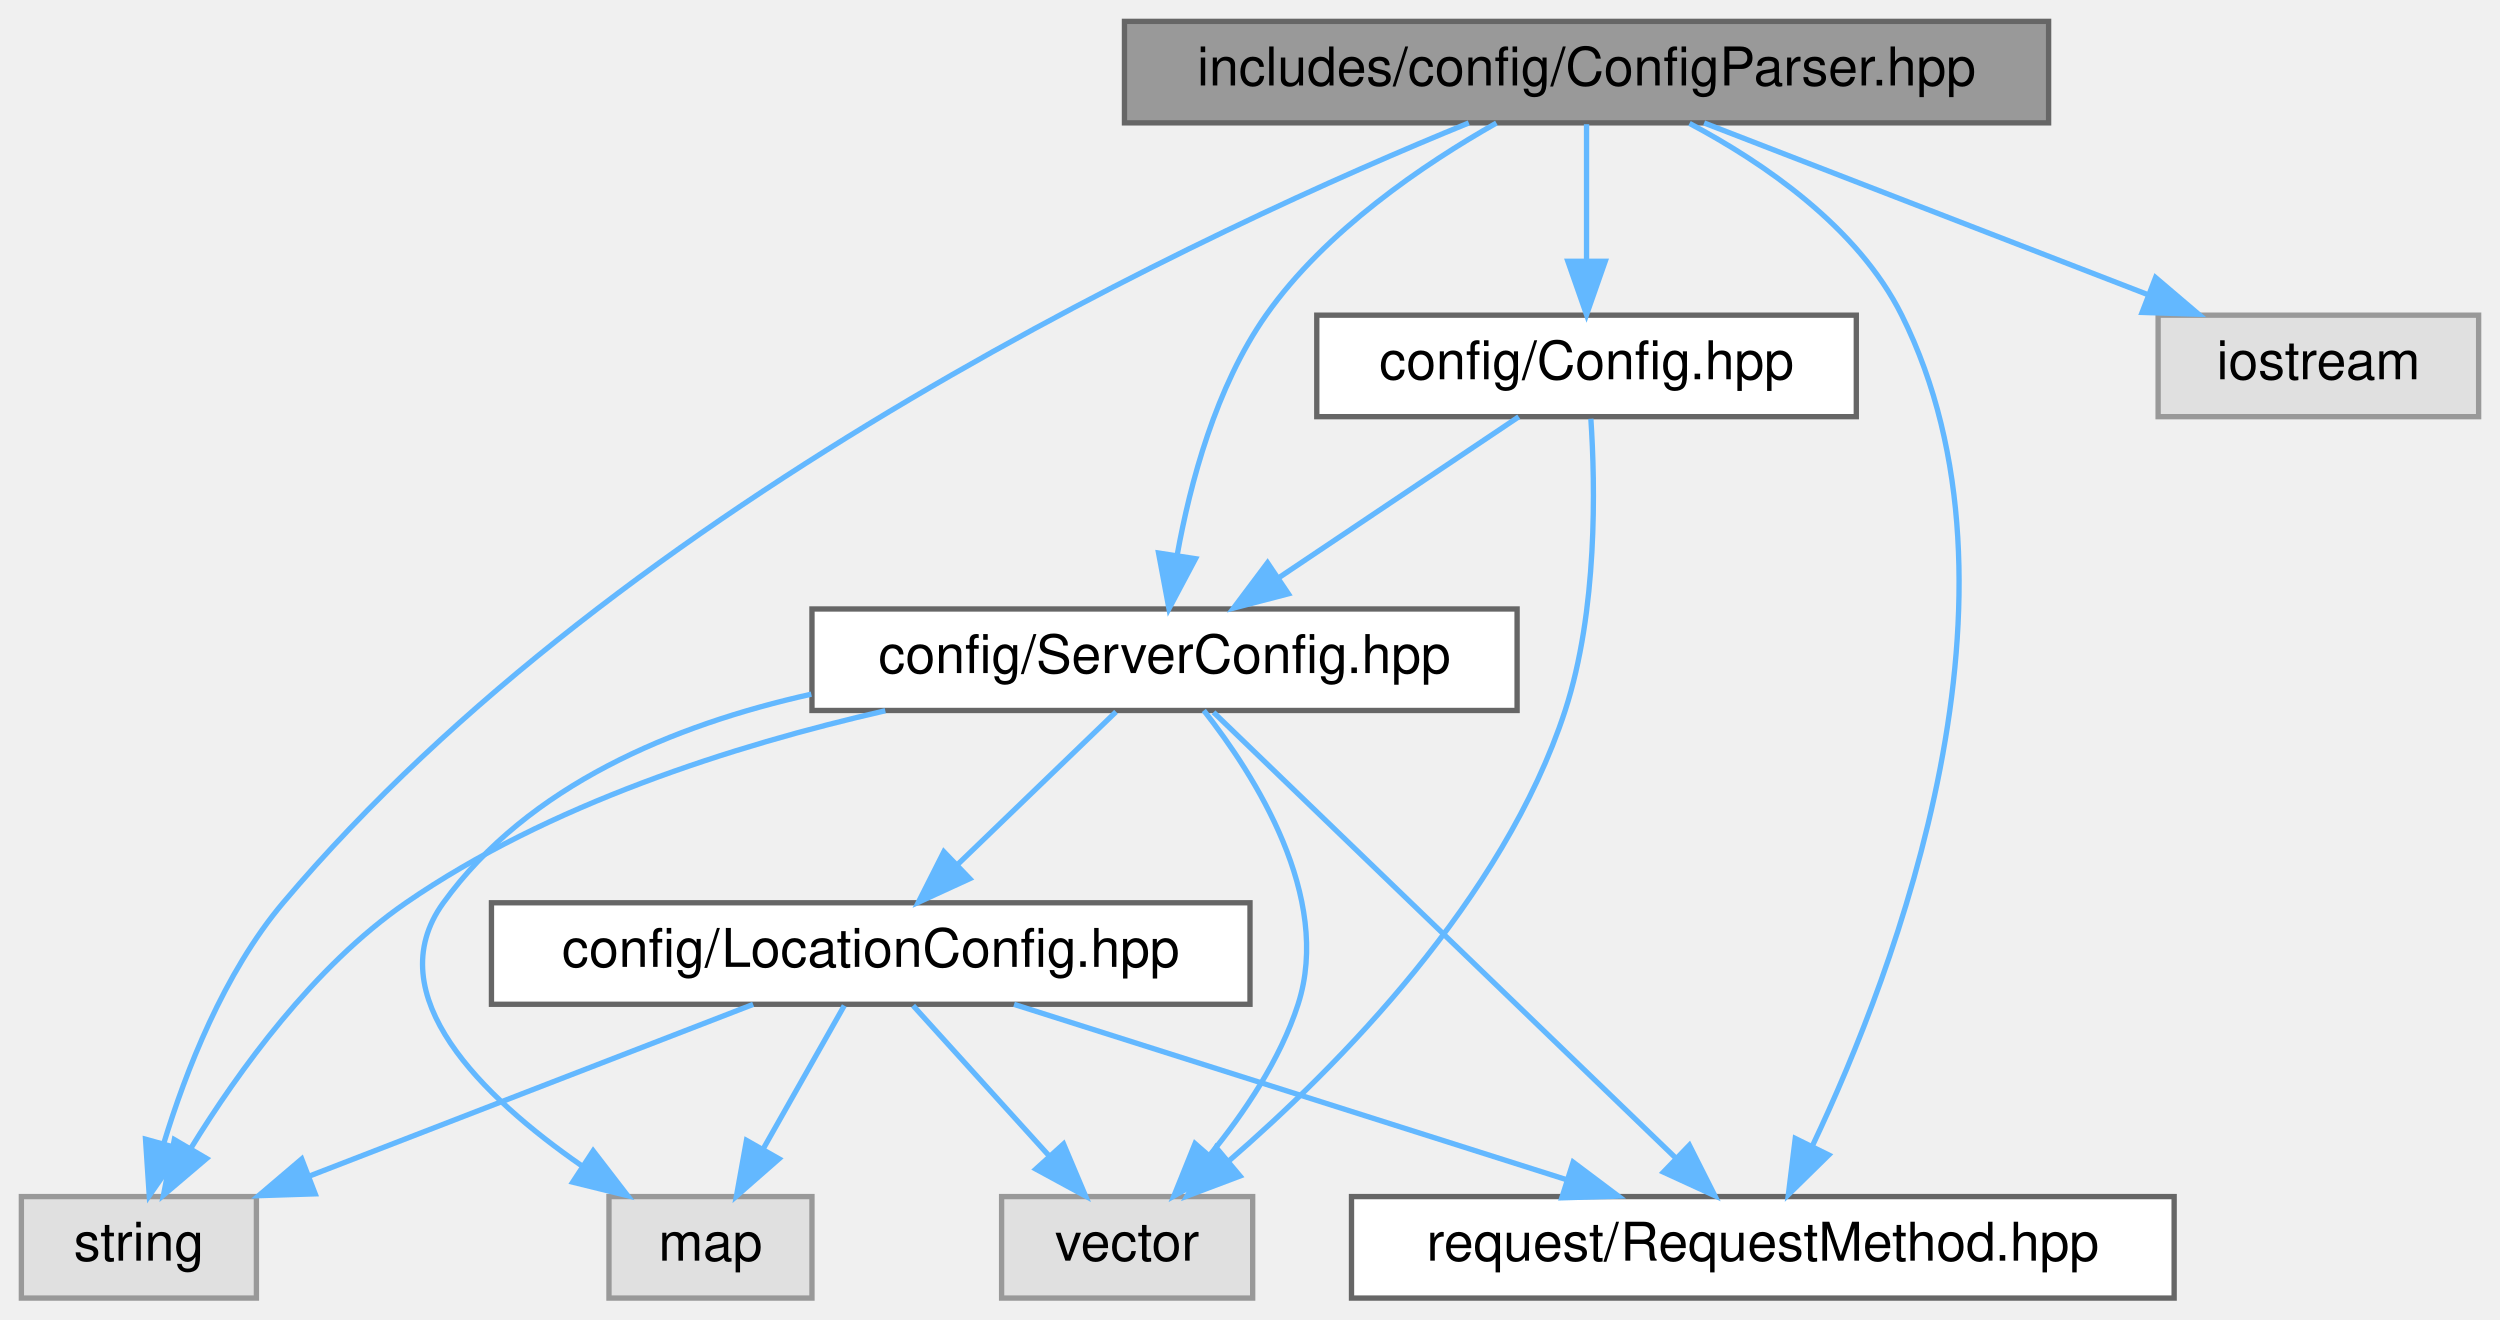
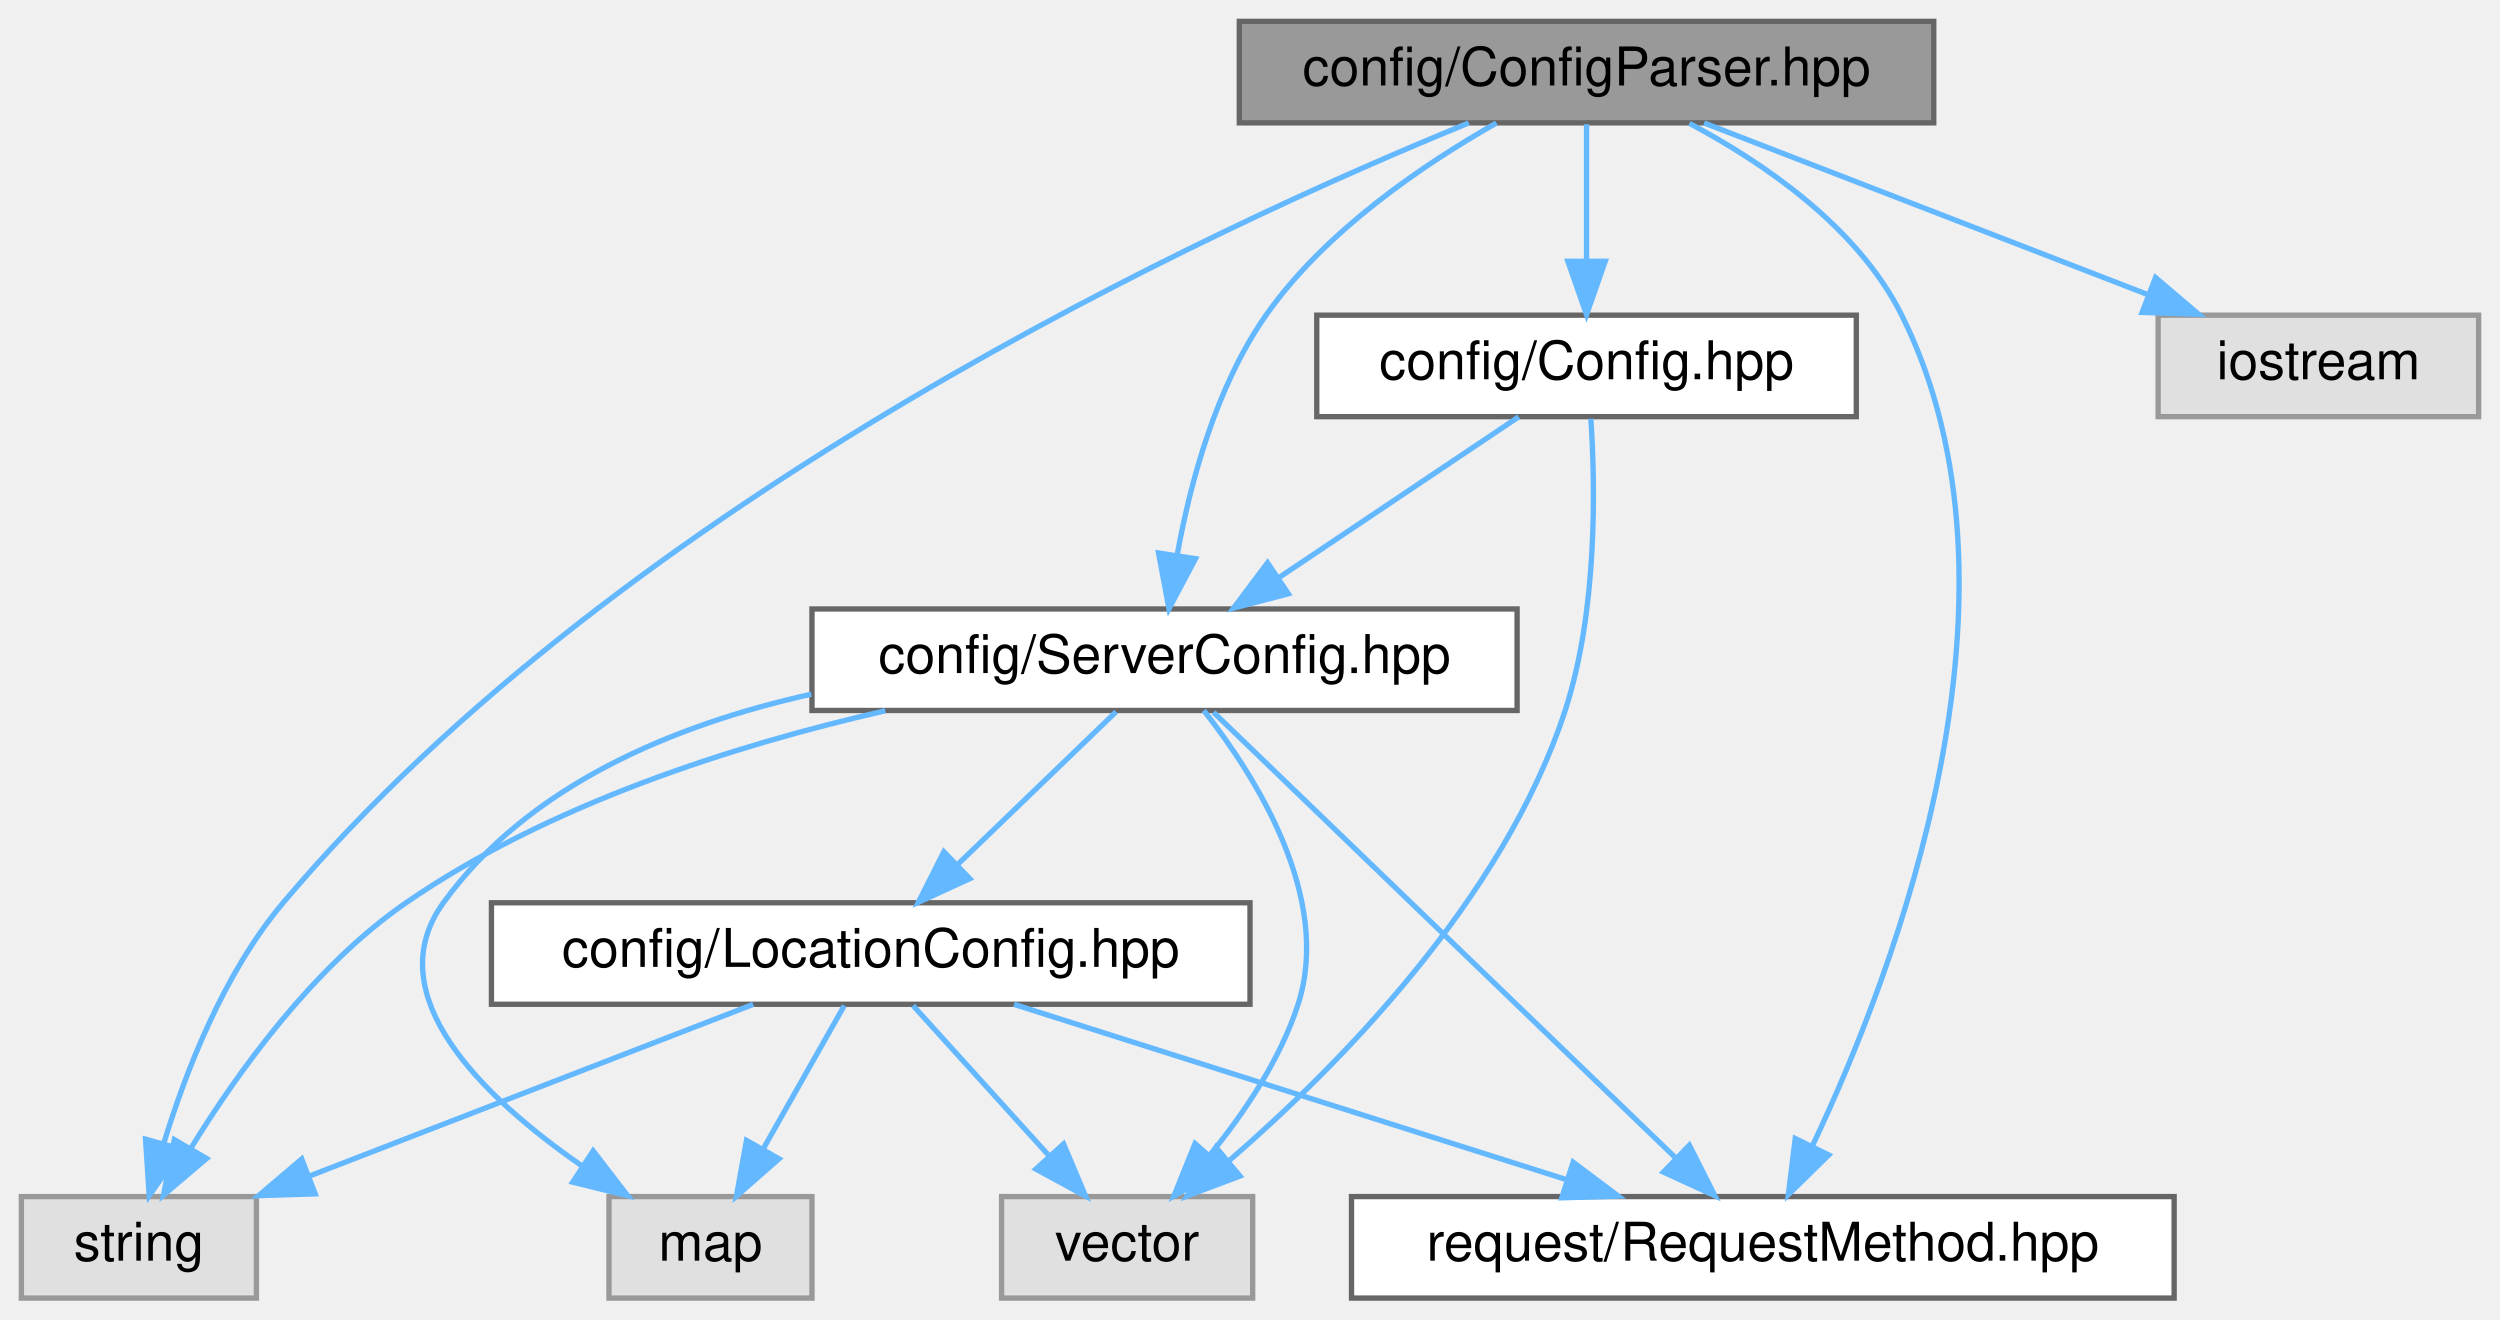
<svg xmlns="http://www.w3.org/2000/svg" xmlns:xlink="http://www.w3.org/1999/xlink" width="468pt" height="247pt" viewBox="0.00 0.00 468.00 247.00">
  <g id="graph0" class="graph" transform="scale(1 1) rotate(0) translate(4 243)">
    <g id="Node000001" class="node">
      <g id="a_Node000001">
        <a xlink:title=" ">
-           <polygon fill="#999999" stroke="#666666" points="379.5,-239 206.5,-239 206.5,-220 379.5,-220 379.5,-239" />
-           <text text-anchor="middle" x="293" y="-227" font-family="Helvetica,sans-Serif" font-size="10.00">includes/config/ConfigParser.hpp</text>
+           <polygon fill="#999999" stroke="#666666" points="358,-239 228,-239 228,-220 358,-220 358,-239" />
+           <text text-anchor="middle" x="293" y="-227" font-family="Helvetica,sans-Serif" font-size="10.00">config/ConfigParser.hpp</text>
        </a>
      </g>
    </g>
    <g id="Node000002" class="node">
      <g id="a_Node000002">
        <a xlink:title=" ">
          <polygon fill="#e0e0e0" stroke="#999999" points="44,-19 0,-19 0,0 44,0 44,-19" />
          <text text-anchor="middle" x="22" y="-7" font-family="Helvetica,sans-Serif" font-size="10.00">string</text>
        </a>
      </g>
    </g>
    <g id="edge1_Node000001_Node000002" class="edge">
      <g id="a_edge1_Node000001_Node000002">
        <a xlink:title=" ">
          <path fill="none" stroke="#63b8ff" d="M270.96,-219.99C223.96,-200.81 113,-149.89 49,-74 37.91,-60.85 30.77,-42.47 26.63,-28.87" />
          <polygon fill="#63b8ff" stroke="#63b8ff" points="29.99,-27.87 23.94,-19.17 23.24,-29.74 29.99,-27.87" />
        </a>
      </g>
    </g>
    <g id="Node000003" class="node">
      <g id="a_Node000003">
        <a xlink:title=" ">
          <polygon fill="#e0e0e0" stroke="#999999" points="460,-184 400,-184 400,-165 460,-165 460,-184" />
          <text text-anchor="middle" x="430" y="-172" font-family="Helvetica,sans-Serif" font-size="10.00">iostream</text>
        </a>
      </g>
    </g>
    <g id="edge2_Node000001_Node000003" class="edge">
      <g id="a_edge2_Node000001_Node000003">
        <a xlink:title=" ">
          <path fill="none" stroke="#63b8ff" d="M315.01,-219.98C337.45,-211.3 372.48,-197.75 397.99,-187.88" />
          <polygon fill="#63b8ff" stroke="#63b8ff" points="399.52,-191.04 407.59,-184.17 397,-184.51 399.52,-191.04" />
        </a>
      </g>
    </g>
    <g id="Node000004" class="node">
      <g id="a_Node000004">
        <a xlink:href="Config_8hpp.html" target="_top" xlink:title=" ">
          <polygon fill="white" stroke="#666666" points="343.5,-184 242.5,-184 242.5,-165 343.5,-165 343.5,-184" />
          <text text-anchor="middle" x="293" y="-172" font-family="Helvetica,sans-Serif" font-size="10.00">config/Config.hpp</text>
        </a>
      </g>
    </g>
    <g id="edge3_Node000001_Node000004" class="edge">
      <g id="a_edge3_Node000001_Node000004">
        <a xlink:title=" ">
          <path fill="none" stroke="#63b8ff" d="M293,-219.75C293,-212.8 293,-202.85 293,-194.13" />
          <polygon fill="#63b8ff" stroke="#63b8ff" points="296.5,-194.09 293,-184.09 289.5,-194.09 296.5,-194.09" />
        </a>
      </g>
    </g>
    <g id="Node000006" class="node">
      <g id="a_Node000006">
        <a xlink:href="ServerConfig_8hpp.html" target="_top" xlink:title=" ">
          <polygon fill="white" stroke="#666666" points="280,-129 148,-129 148,-110 280,-110 280,-129" />
          <text text-anchor="middle" x="214" y="-117" font-family="Helvetica,sans-Serif" font-size="10.00">config/ServerConfig.hpp</text>
        </a>
      </g>
    </g>
    <g id="edge15_Node000001_Node000006" class="edge">
      <g id="a_edge15_Node000001_Node000006">
        <a xlink:title=" ">
          <path fill="none" stroke="#63b8ff" d="M276.13,-219.97C262.6,-212.3 244.1,-199.82 233,-184 223.6,-170.6 218.78,-152.5 216.36,-139.05" />
          <polygon fill="#63b8ff" stroke="#63b8ff" points="219.8,-138.41 214.83,-129.05 212.88,-139.47 219.8,-138.41" />
        </a>
      </g>
    </g>
    <g id="Node000009" class="node">
      <g id="a_Node000009">
        <a xlink:href="RequestMethod_8hpp.html" target="_top" xlink:title=" ">
          <polygon fill="white" stroke="#666666" points="403,-19 249,-19 249,0 403,0 403,-19" />
          <text text-anchor="middle" x="326" y="-7" font-family="Helvetica,sans-Serif" font-size="10.00">request/RequestMethod.hpp</text>
        </a>
      </g>
    </g>
    <g id="edge16_Node000001_Node000009" class="edge">
      <g id="a_edge16_Node000001_Node000009">
        <a xlink:title=" ">
          <path fill="none" stroke="#63b8ff" d="M312.27,-219.9C326.12,-212.55 343.76,-200.54 352,-184 377.86,-132.1 350.87,-61.43 335.34,-28.62" />
          <polygon fill="#63b8ff" stroke="#63b8ff" points="338.34,-26.79 330.78,-19.37 332.07,-29.88 338.34,-26.79" />
        </a>
      </g>
    </g>
    <g id="Node000005" class="node">
      <g id="a_Node000005">
        <a xlink:title=" ">
          <polygon fill="#e0e0e0" stroke="#999999" points="230.5,-19 183.5,-19 183.5,0 230.5,0 230.5,-19" />
          <text text-anchor="middle" x="207" y="-7" font-family="Helvetica,sans-Serif" font-size="10.00">vector</text>
        </a>
      </g>
    </g>
    <g id="edge4_Node000004_Node000005" class="edge">
      <g id="a_edge4_Node000004_Node000005">
        <a xlink:title=" ">
          <path fill="none" stroke="#63b8ff" d="M293.81,-164.61C294.64,-152.09 295.09,-128.7 289,-110 277.49,-74.64 246.39,-43.28 225.97,-25.61" />
          <polygon fill="#63b8ff" stroke="#63b8ff" points="228.13,-22.85 218.22,-19.11 223.63,-28.22 228.13,-22.85" />
        </a>
      </g>
    </g>
    <g id="edge5_Node000004_Node000006" class="edge">
      <g id="a_edge5_Node000004_Node000006">
        <a xlink:title=" ">
          <path fill="none" stroke="#63b8ff" d="M280.31,-164.98C268.17,-156.84 249.64,-144.41 235.25,-134.76" />
          <polygon fill="#63b8ff" stroke="#63b8ff" points="237.18,-131.84 226.92,-129.17 233.28,-137.65 237.18,-131.84" />
        </a>
      </g>
    </g>
    <g id="edge6_Node000006_Node000002" class="edge">
      <g id="a_edge6_Node000006_Node000002">
        <a xlink:title=" ">
          <path fill="none" stroke="#63b8ff" d="M161.73,-109.95C133.34,-103.46 98.69,-92.41 72,-74 54.73,-62.09 40.58,-42.44 31.79,-28.14" />
          <polygon fill="#63b8ff" stroke="#63b8ff" points="34.67,-26.13 26.6,-19.27 28.63,-29.66 34.67,-26.13" />
        </a>
      </g>
    </g>
    <g id="edge7_Node000006_Node000005" class="edge">
      <g id="a_edge7_Node000006_Node000005">
        <a xlink:title=" ">
          <path fill="none" stroke="#63b8ff" d="M221.35,-110C230.85,-97.93 245.47,-75.07 239,-55 235.66,-44.62 228.9,-34.62 222.45,-26.74" />
          <polygon fill="#63b8ff" stroke="#63b8ff" points="224.97,-24.31 215.75,-19.1 219.71,-28.92 224.97,-24.31" />
        </a>
      </g>
    </g>
    <g id="Node000007" class="node">
      <g id="a_Node000007">
        <a xlink:title=" ">
          <polygon fill="#e0e0e0" stroke="#999999" points="148,-19 110,-19 110,0 148,0 148,-19" />
          <text text-anchor="middle" x="129" y="-7" font-family="Helvetica,sans-Serif" font-size="10.00">map</text>
        </a>
      </g>
    </g>
    <g id="edge8_Node000006_Node000007" class="edge">
      <g id="a_edge8_Node000006_Node000007">
        <a xlink:title=" ">
          <path fill="none" stroke="#63b8ff" d="M147.88,-113.05C122.07,-107.3 94.91,-96 79,-74 66.49,-56.71 86.5,-37.55 104.8,-24.84" />
          <polygon fill="#63b8ff" stroke="#63b8ff" points="107.04,-27.56 113.5,-19.16 103.21,-21.7 107.04,-27.56" />
        </a>
      </g>
    </g>
    <g id="Node000008" class="node">
      <g id="a_Node000008">
        <a xlink:href="LocationConfig_8hpp.html" target="_top" xlink:title=" ">
          <polygon fill="white" stroke="#666666" points="230,-74 88,-74 88,-55 230,-55 230,-74" />
          <text text-anchor="middle" x="159" y="-62" font-family="Helvetica,sans-Serif" font-size="10.00">config/LocationConfig.hpp</text>
        </a>
      </g>
    </g>
    <g id="edge9_Node000006_Node000008" class="edge">
      <g id="a_edge9_Node000006_Node000008">
        <a xlink:title=" ">
          <path fill="none" stroke="#63b8ff" d="M204.92,-109.75C196.91,-102.03 185.04,-90.6 175.38,-81.28" />
          <polygon fill="#63b8ff" stroke="#63b8ff" points="177.54,-78.51 167.91,-74.09 172.69,-83.55 177.54,-78.51" />
        </a>
      </g>
    </g>
    <g id="edge14_Node000006_Node000009" class="edge">
      <g id="a_edge14_Node000006_Node000009">
        <a xlink:title=" ">
          <path fill="none" stroke="#63b8ff" d="M223.17,-109.66C242.13,-91.38 285.89,-49.18 309.75,-26.17" />
          <polygon fill="#63b8ff" stroke="#63b8ff" points="312.25,-28.62 317.02,-19.16 307.39,-23.58 312.25,-28.62" />
        </a>
      </g>
    </g>
    <g id="edge11_Node000008_Node000002" class="edge">
      <g id="a_edge11_Node000008_Node000002">
        <a xlink:title=" ">
          <path fill="none" stroke="#63b8ff" d="M136.99,-54.98C114.55,-46.3 79.52,-32.75 54.01,-22.88" />
          <polygon fill="#63b8ff" stroke="#63b8ff" points="55,-19.51 44.41,-19.17 52.48,-26.04 55,-19.51" />
        </a>
      </g>
    </g>
    <g id="edge10_Node000008_Node000005" class="edge">
      <g id="a_edge10_Node000008_Node000005">
        <a xlink:title=" ">
          <path fill="none" stroke="#63b8ff" d="M166.93,-54.75C173.85,-47.11 184.07,-35.82 192.45,-26.56" />
          <polygon fill="#63b8ff" stroke="#63b8ff" points="195.1,-28.85 199.22,-19.09 189.91,-24.15 195.1,-28.85" />
        </a>
      </g>
    </g>
    <g id="edge12_Node000008_Node000007" class="edge">
      <g id="a_edge12_Node000008_Node000007">
        <a xlink:title=" ">
          <path fill="none" stroke="#63b8ff" d="M154.05,-54.75C149.94,-47.49 143.97,-36.95 138.9,-27.98" />
          <polygon fill="#63b8ff" stroke="#63b8ff" points="141.83,-26.07 133.86,-19.09 135.74,-29.52 141.83,-26.07" />
        </a>
      </g>
    </g>
    <g id="edge13_Node000008_Node000009" class="edge">
      <g id="a_edge13_Node000008_Node000009">
        <a xlink:title=" ">
          <path fill="none" stroke="#63b8ff" d="M185.83,-54.98C213.87,-46.09 258.05,-32.07 289.3,-22.15" />
          <polygon fill="#63b8ff" stroke="#63b8ff" points="290.49,-25.44 298.96,-19.08 288.37,-18.77 290.49,-25.44" />
        </a>
      </g>
    </g>
  </g>
</svg>
